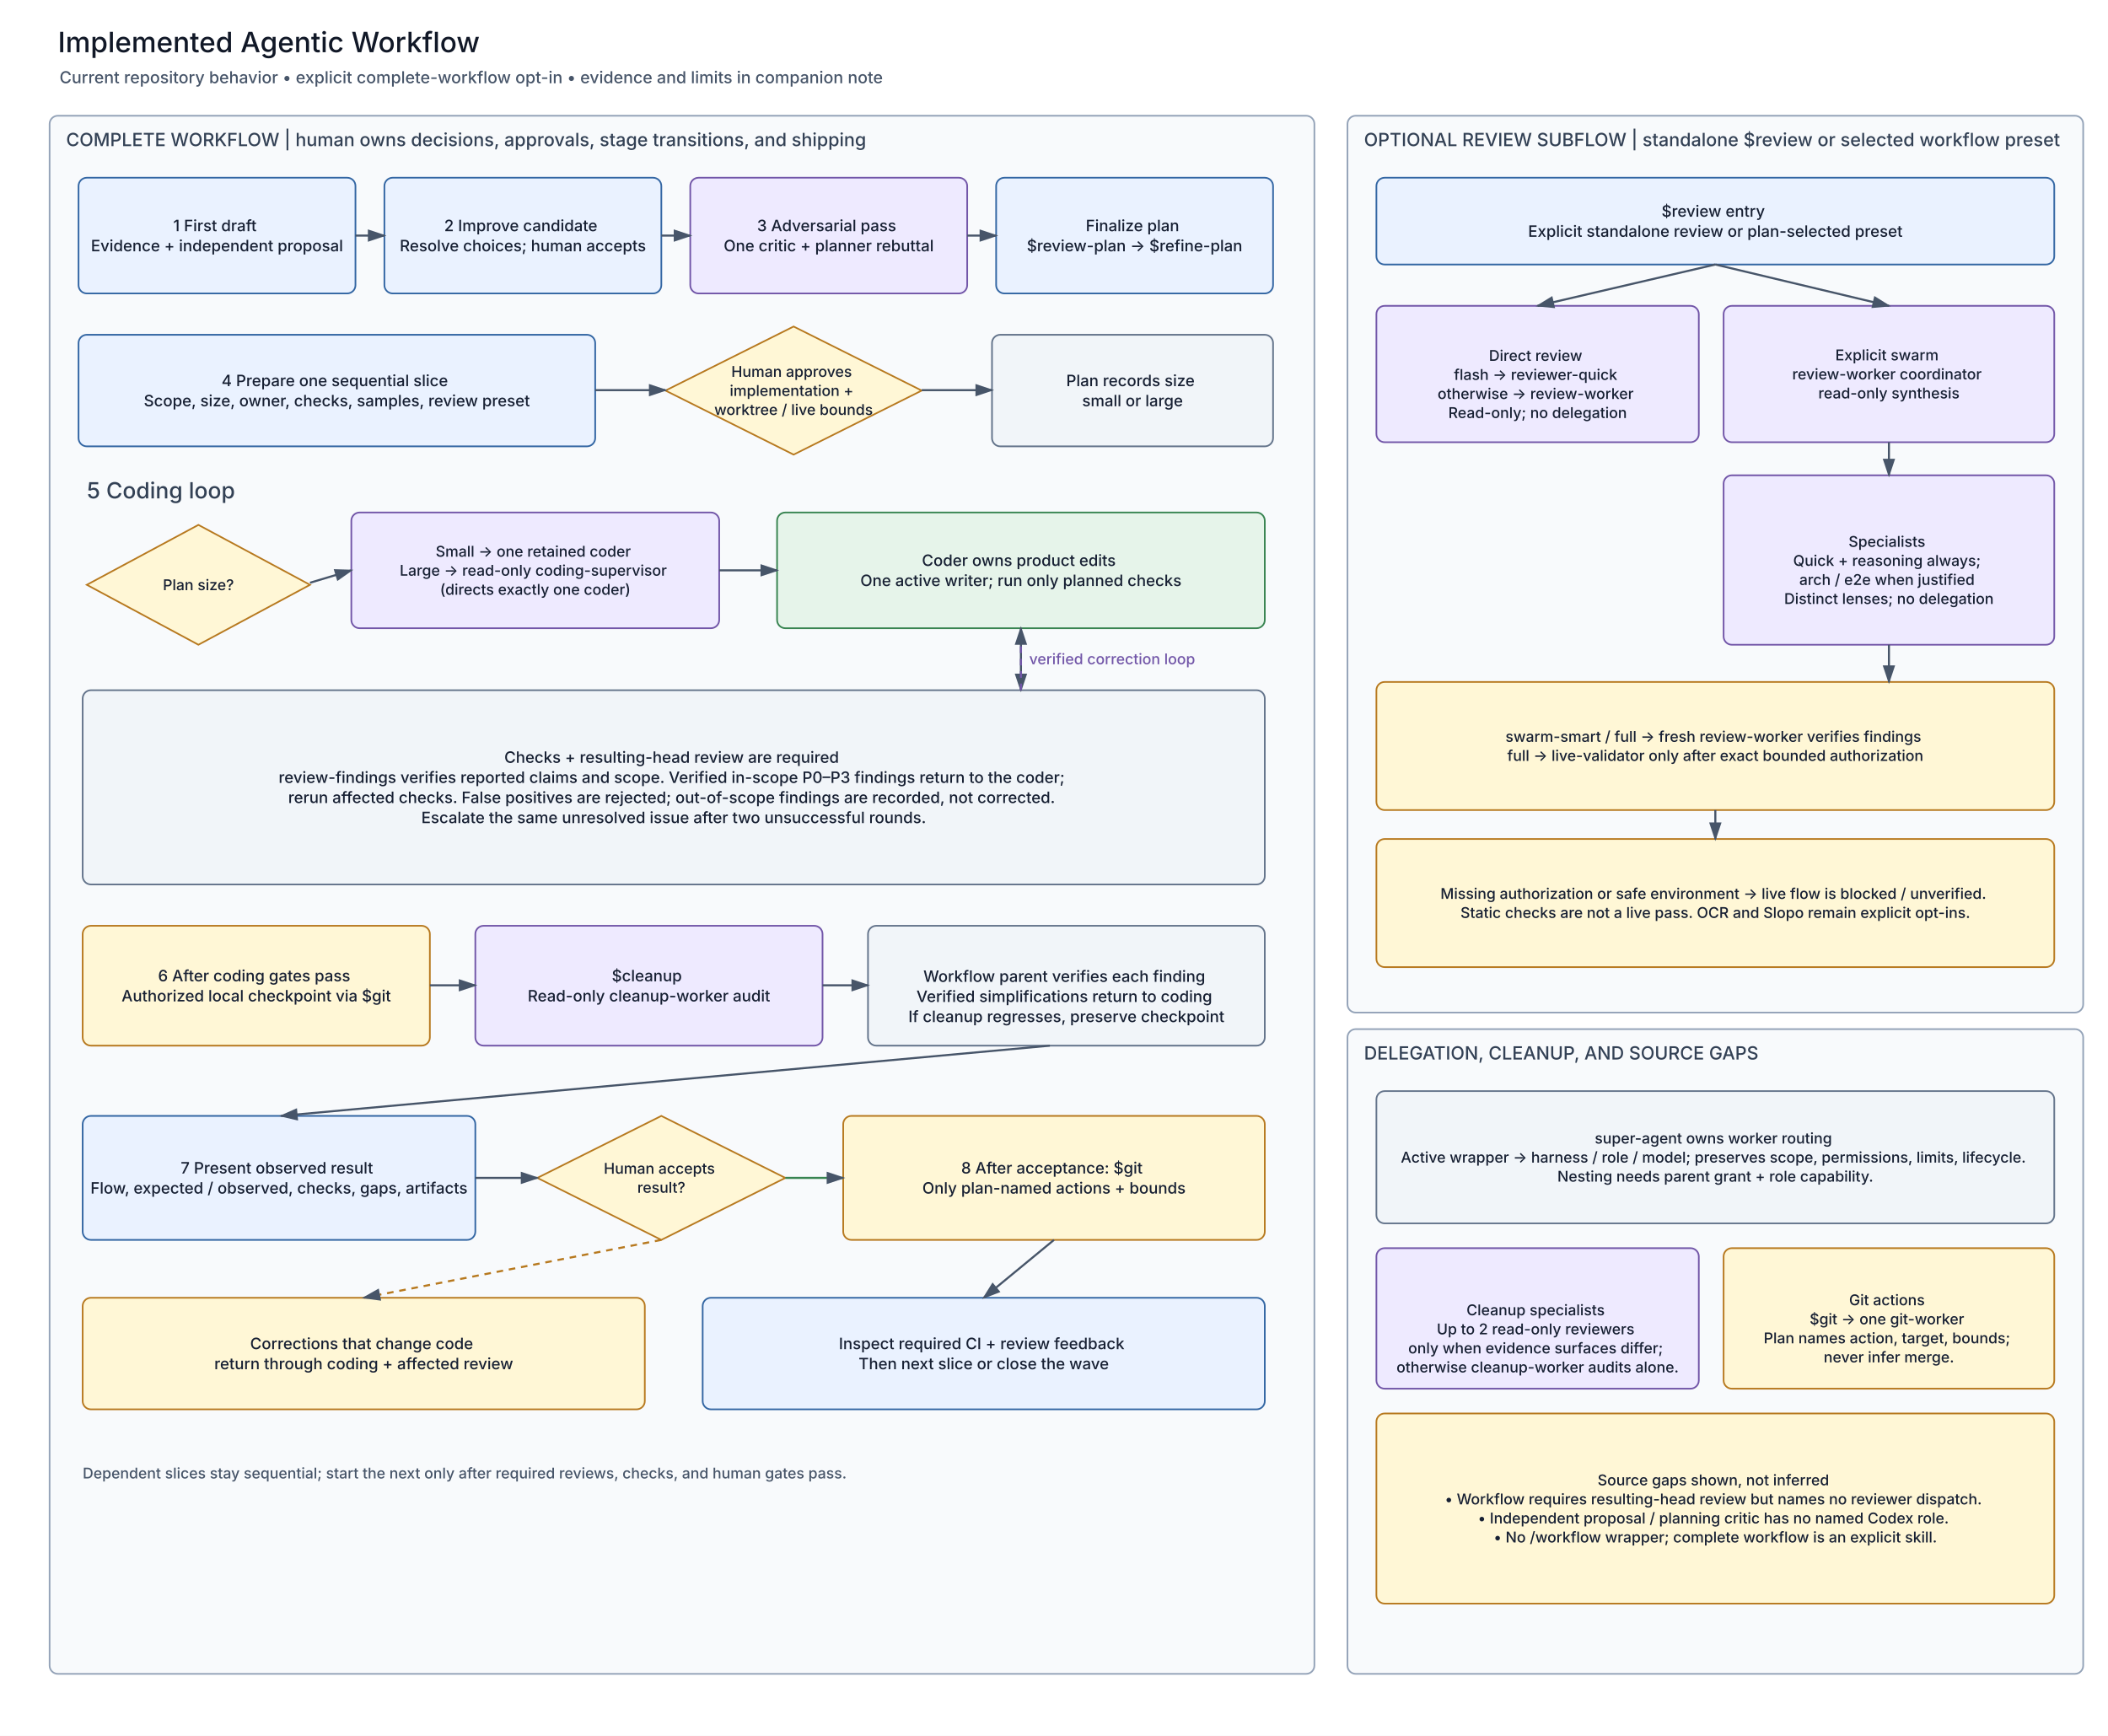
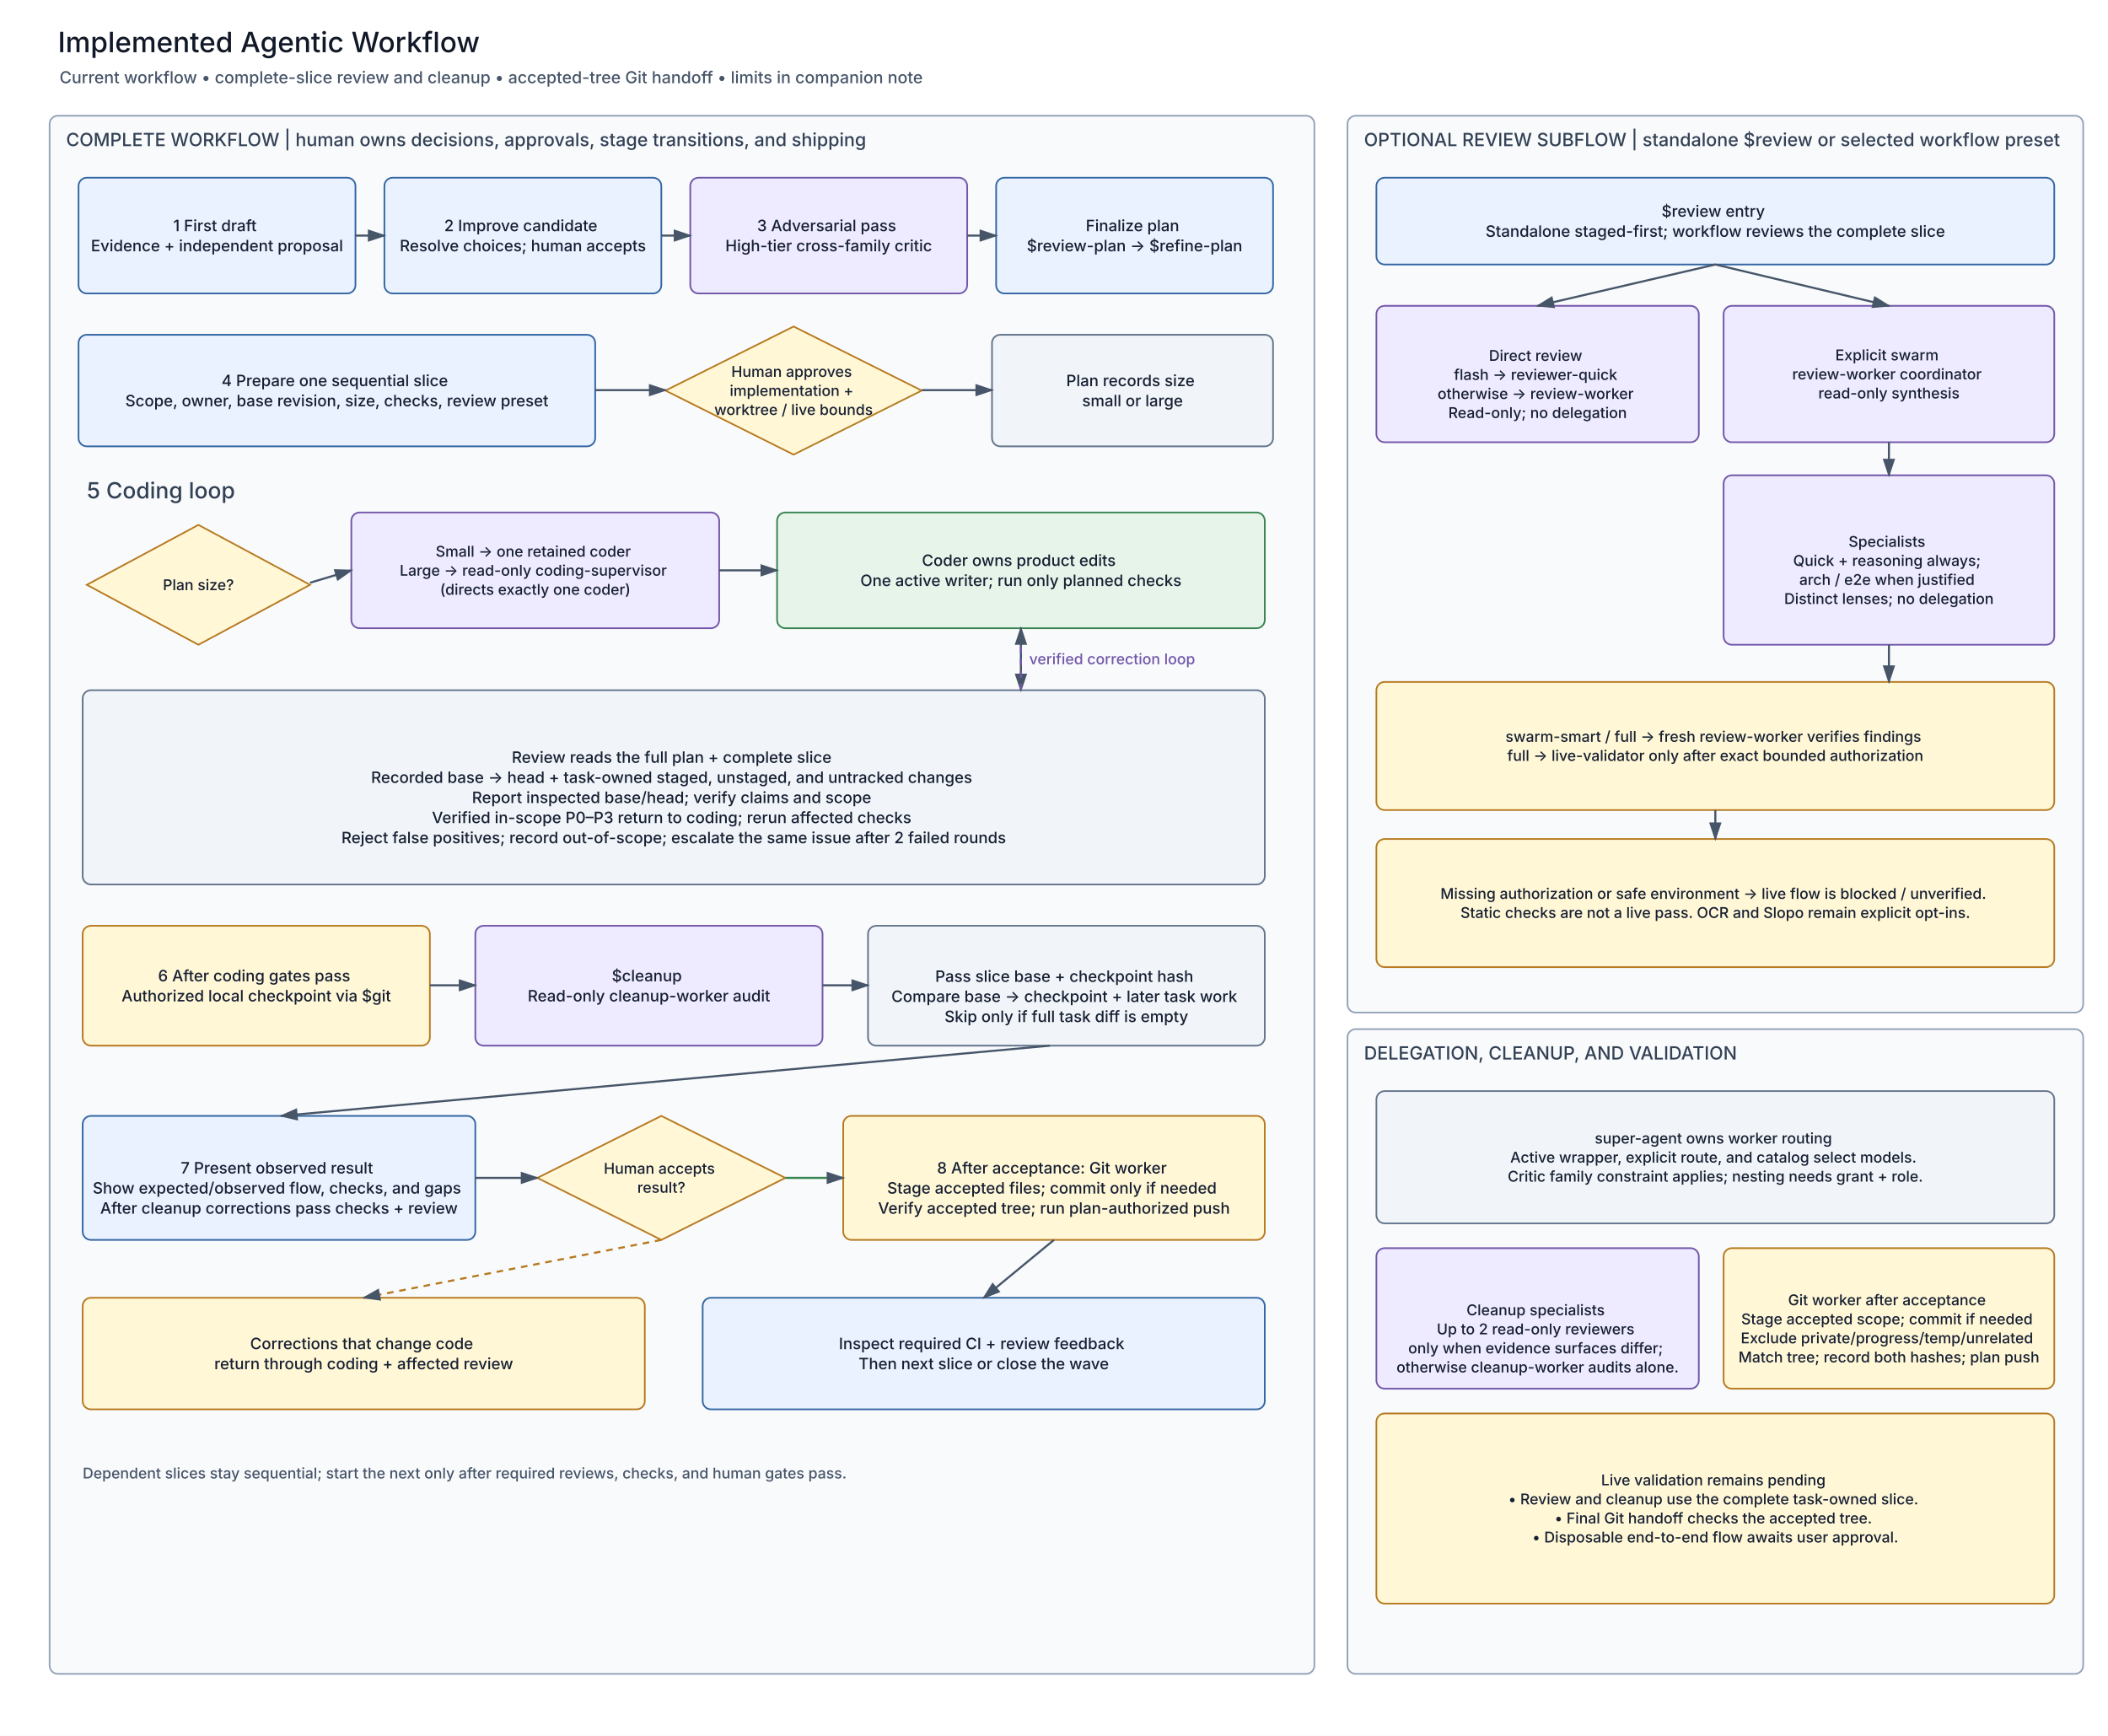
<svg xmlns="http://www.w3.org/2000/svg" width="2550" height="2100" viewBox="0 0 2550 2100">
  <rect width="100%" height="100%" fill="#fff" />
  <defs>
    <marker id="arrow" markerWidth="10" markerHeight="10" refX="8" refY="3" orient="auto" markerUnits="strokeWidth">
      <path d="M0,0 L0,6 L9,3 z" fill="#475569" />
    </marker>
  </defs>
  <rect x="60" y="140" width="1530" height="1885" rx="10" fill="#f8fafc" stroke="#94a3b8" stroke-width="2" />
  <rect x="1630" y="140" width="890" height="1085" rx="10" fill="#f8fafc" stroke="#94a3b8" stroke-width="2" />
  <rect x="1630" y="1245" width="890" height="780" rx="10" fill="#f8fafc" stroke="#94a3b8" stroke-width="2" />
  <rect x="95" y="215" width="335" height="140" rx="10" fill="#eaf2ff" stroke="#3366a3" stroke-width="2" />
  <rect x="465" y="215" width="335" height="140" rx="10" fill="#eaf2ff" stroke="#3366a3" stroke-width="2" />
  <rect x="835" y="215" width="335" height="140" rx="10" fill="#eeeaff" stroke="#7256a8" stroke-width="2" />
  <rect x="1205" y="215" width="335" height="140" rx="10" fill="#eaf2ff" stroke="#3366a3" stroke-width="2" />
  <rect x="95" y="405" width="625" height="135" rx="10" fill="#eaf2ff" stroke="#3366a3" stroke-width="2" />
  <polygon points="960.0,395 1115,472.5 960.0,550 805,472.5" fill="#fff7d6" stroke="#b7791f" stroke-width="2" />
  <rect x="1200" y="405" width="340" height="135" rx="10" fill="#f1f5f9" stroke="#64748b" stroke-width="2" />
  <polygon points="240.0,635 375,707.5 240.0,780 105,707.5" fill="#fff7d6" stroke="#b7791f" stroke-width="2" />
  <rect x="425" y="620" width="445" height="140" rx="10" fill="#eeeaff" stroke="#7256a8" stroke-width="2" />
  <rect x="940" y="620" width="590" height="140" rx="10" fill="#e6f4ea" stroke="#388451" stroke-width="2" />
  <rect x="100" y="835" width="1430" height="235" rx="10" fill="#f1f5f9" stroke="#64748b" stroke-width="2" />
  <rect x="100" y="1120" width="420" height="145" rx="10" fill="#fff7d6" stroke="#b7791f" stroke-width="2" />
  <rect x="575" y="1120" width="420" height="145" rx="10" fill="#eeeaff" stroke="#7256a8" stroke-width="2" />
  <rect x="1050" y="1120" width="480" height="145" rx="10" fill="#f1f5f9" stroke="#64748b" stroke-width="2" />
  <rect x="100" y="1350" width="475" height="150" rx="10" fill="#eaf2ff" stroke="#3366a3" stroke-width="2" />
  <polygon points="800.0,1350 950,1425.0 800.0,1500 650,1425.0" fill="#fff7d6" stroke="#b7791f" stroke-width="2" />
  <rect x="1020" y="1350" width="510" height="150" rx="10" fill="#fff7d6" stroke="#b7791f" stroke-width="2" />
  <rect x="100" y="1570" width="680" height="135" rx="10" fill="#fff7d6" stroke="#b7791f" stroke-width="2" />
  <rect x="850" y="1570" width="680" height="135" rx="10" fill="#eaf2ff" stroke="#3366a3" stroke-width="2" />
  <rect x="1665" y="215" width="820" height="105" rx="10" fill="#eaf2ff" stroke="#3366a3" stroke-width="2" />
  <rect x="1665" y="370" width="390" height="165" rx="10" fill="#eeeaff" stroke="#7256a8" stroke-width="2" />
  <rect x="2085" y="370" width="400" height="165" rx="10" fill="#eeeaff" stroke="#7256a8" stroke-width="2" />
  <rect x="2085" y="575" width="400" height="205" rx="10" fill="#eeeaff" stroke="#7256a8" stroke-width="2" />
  <rect x="1665" y="825" width="820" height="155" rx="10" fill="#fff7d6" stroke="#b7791f" stroke-width="2" />
  <rect x="1665" y="1015" width="820" height="155" rx="10" fill="#fff7d6" stroke="#b7791f" stroke-width="2" />
  <rect x="1665" y="1320" width="820" height="160" rx="10" fill="#f1f5f9" stroke="#64748b" stroke-width="2" />
  <rect x="1665" y="1510" width="390" height="170" rx="10" fill="#eeeaff" stroke="#7256a8" stroke-width="2" />
  <rect x="2085" y="1510" width="400" height="170" rx="10" fill="#fff7d6" stroke="#b7791f" stroke-width="2" />
  <rect x="1665" y="1710" width="820" height="230" rx="10" fill="#fff7d6" stroke="#b7791f" stroke-width="2" />
  <line x1="430" y1="285" x2="465" y2="285" stroke="#475569" stroke-width="2.5" marker-end="url(#arrow)" />
  <line x1="800" y1="285" x2="835" y2="285" stroke="#475569" stroke-width="2.5" marker-end="url(#arrow)" />
  <line x1="1170" y1="285" x2="1205" y2="285" stroke="#475569" stroke-width="2.5" marker-end="url(#arrow)" />
  <line x1="720" y1="472" x2="805" y2="472" stroke="#475569" stroke-width="2.5" marker-end="url(#arrow)" />
  <line x1="1115" y1="472" x2="1200" y2="472" stroke="#475569" stroke-width="2.5" marker-end="url(#arrow)" />
  <line x1="375" y1="705" x2="425" y2="690" stroke="#475569" stroke-width="2.5" marker-end="url(#arrow)" />
  <line x1="870" y1="690" x2="940" y2="690" stroke="#475569" stroke-width="2.5" marker-end="url(#arrow)" />
  <line x1="1235" y1="760" x2="1235" y2="835" stroke="#475569" stroke-width="2.5" marker-end="url(#arrow)" />
  <line x1="1235" y1="835" x2="1235" y2="760" stroke="#7256a8" stroke-width="2.5" marker-end="url(#arrow)" stroke-dasharray="8 7" />
  <line x1="520" y1="1192" x2="575" y2="1192" stroke="#475569" stroke-width="2.5" marker-end="url(#arrow)" />
  <line x1="995" y1="1192" x2="1050" y2="1192" stroke="#475569" stroke-width="2.5" marker-end="url(#arrow)" />
  <line x1="1270" y1="1265" x2="340" y2="1350" stroke="#475569" stroke-width="2.5" marker-end="url(#arrow)" />
  <line x1="575" y1="1425" x2="650" y2="1425" stroke="#475569" stroke-width="2.5" marker-end="url(#arrow)" />
  <line x1="950" y1="1425" x2="1020" y2="1425" stroke="#388451" stroke-width="2.5" marker-end="url(#arrow)" />
  <line x1="800" y1="1500" x2="440" y2="1570" stroke="#b7791f" stroke-width="2.5" marker-end="url(#arrow)" stroke-dasharray="8 7" />
  <line x1="1275" y1="1500" x2="1190" y2="1570" stroke="#475569" stroke-width="2.5" marker-end="url(#arrow)" />
  <line x1="2075" y1="320" x2="1860" y2="370" stroke="#475569" stroke-width="2.5" marker-end="url(#arrow)" />
  <line x1="2075" y1="320" x2="2285" y2="370" stroke="#475569" stroke-width="2.5" marker-end="url(#arrow)" />
  <line x1="2285" y1="535" x2="2285" y2="575" stroke="#475569" stroke-width="2.5" marker-end="url(#arrow)" />
  <line x1="2285" y1="780" x2="2285" y2="825" stroke="#475569" stroke-width="2.5" marker-end="url(#arrow)" />
  <line x1="2075" y1="980" x2="2075" y2="1015" stroke="#475569" stroke-width="2.5" marker-end="url(#arrow)" />
  <text x="70" y="63.19" text-anchor="start" font-family="Inter, Arial, sans-serif" font-size="34" font-weight="500" fill="#111827">
    <tspan x="70" dy="0">Implemented Agentic Workflow</tspan>
  </text>
  <text x="72" y="100.7" text-anchor="start" font-family="Inter, Arial, sans-serif" font-size="20" font-weight="500" fill="#475569">
-     <tspan x="72" dy="0">Current repository behavior • explicit complete-workflow opt-in • evidence and limits in companion note</tspan>
+     <tspan x="72" dy="0">Current workflow • complete-slice review and cleanup • accepted-tree Git handoff • limits in companion note</tspan>
  </text>
  <text x="80" y="176.77" text-anchor="start" font-family="Inter, Arial, sans-serif" font-size="22" font-weight="500" fill="#334155">
    <tspan x="80" dy="0">COMPLETE WORKFLOW  |  human owns decisions, approvals, stage transitions, and shipping</tspan>
  </text>
  <text x="1650" y="176.77" text-anchor="start" font-family="Inter, Arial, sans-serif" font-size="22" font-weight="500" fill="#334155">
    <tspan x="1650" dy="0">OPTIONAL REVIEW SUBFLOW  |  standalone $review or selected workflow preset</tspan>
  </text>
  <text x="1650" y="1281.77" text-anchor="start" font-family="Inter, Arial, sans-serif" font-size="22" font-weight="500" fill="#334155">
-     <tspan x="1650" dy="0">DELEGATION, CLEANUP, AND SOURCE GAPS</tspan>
+     <tspan x="1650" dy="0">DELEGATION, CLEANUP, AND VALIDATION</tspan>
  </text>
  <text x="262.5" y="279.68" text-anchor="middle" font-family="Inter, Arial, sans-serif" font-size="19" font-weight="500" fill="#172033">
    <tspan x="262.5" dy="0">1  First draft</tspan>
    <tspan x="262.5" dy="24.32">Evidence + independent proposal</tspan>
  </text>
  <text x="632.5" y="279.68" text-anchor="middle" font-family="Inter, Arial, sans-serif" font-size="19" font-weight="500" fill="#172033">
    <tspan x="632.5" dy="0">2  Improve candidate</tspan>
    <tspan x="632.5" dy="24.32">Resolve choices; human accepts</tspan>
  </text>
  <text x="1002.5" y="279.68" text-anchor="middle" font-family="Inter, Arial, sans-serif" font-size="19" font-weight="500" fill="#172033">
    <tspan x="1002.5" dy="0">3  Adversarial pass</tspan>
-     <tspan x="1002.5" dy="24.32">One critic + planner rebuttal</tspan>
+     <tspan x="1002.5" dy="24.32">High-tier cross-family critic</tspan>
  </text>
  <text x="1372.5" y="279.68" text-anchor="middle" font-family="Inter, Arial, sans-serif" font-size="19" font-weight="500" fill="#172033">
    <tspan x="1372.5" dy="0">Finalize plan</tspan>
    <tspan x="1372.5" dy="24.32">$review-plan → $refine-plan</tspan>
  </text>
  <text x="407.5" y="467.18" text-anchor="middle" font-family="Inter, Arial, sans-serif" font-size="19" font-weight="500" fill="#172033">
    <tspan x="407.5" dy="0">4  Prepare one sequential slice</tspan>
-     <tspan x="407.5" dy="24.32">Scope, size, owner, checks, samples, review preset</tspan>
+     <tspan x="407.5" dy="24.32">Scope, owner, base revision, size, checks, review preset</tspan>
  </text>
  <text x="960.0" y="455.94" text-anchor="middle" font-family="Inter, Arial, sans-serif" font-size="18" font-weight="500" fill="#172033">
    <tspan x="960.0" dy="0">Human approves</tspan>
    <tspan x="960.0" dy="23.04">implementation +</tspan>
    <tspan x="960.0" dy="23.04">worktree / live bounds</tspan>
  </text>
  <text x="1370.0" y="467.18" text-anchor="middle" font-family="Inter, Arial, sans-serif" font-size="19" font-weight="500" fill="#172033">
    <tspan x="1370.0" dy="0">Plan records size</tspan>
    <tspan x="1370.0" dy="24.32">small or large</tspan>
  </text>
  <text x="105" y="602.945" text-anchor="start" font-family="Inter, Arial, sans-serif" font-size="27" font-weight="500" fill="#334155">
    <tspan x="105" dy="0">5  Coding loop</tspan>
  </text>
  <text x="240.0" y="713.98" text-anchor="middle" font-family="Inter, Arial, sans-serif" font-size="18" font-weight="500" fill="#172033">
    <tspan x="240.0" dy="0">Plan size?</tspan>
  </text>
  <text x="647.5" y="673.44" text-anchor="middle" font-family="Inter, Arial, sans-serif" font-size="18" font-weight="500" fill="#172033">
    <tspan x="647.5" dy="0">Small → one retained coder</tspan>
    <tspan x="647.5" dy="23.04">Large → read-only coding-supervisor</tspan>
    <tspan x="647.5" dy="23.04">(directs exactly one coder)</tspan>
  </text>
  <text x="1235.0" y="684.68" text-anchor="middle" font-family="Inter, Arial, sans-serif" font-size="19" font-weight="500" fill="#172033">
    <tspan x="1235.0" dy="0">Coder owns product edits</tspan>
    <tspan x="1235.0" dy="24.32">One active writer; run only planned checks</tspan>
  </text>
  <text x="815.0" y="922.86" text-anchor="middle" font-family="Inter, Arial, sans-serif" font-size="19" font-weight="500" fill="#172033">
-     <tspan x="815.0" dy="0">Checks + resulting-head review are required</tspan>
-     <tspan x="815.0" dy="24.32">review-findings verifies reported claims and scope. Verified in-scope P0–P3 findings return to the coder;</tspan>
-     <tspan x="815.0" dy="24.32">rerun affected checks. False positives are rejected; out-of-scope findings are recorded, not corrected.</tspan>
-     <tspan x="815.0" dy="24.32">Escalate the same unresolved issue after two unsuccessful rounds.</tspan>
+     <tspan x="815.0" dy="0">Review reads the full plan + complete slice</tspan>
+     <tspan x="815.0" dy="24.32">Recorded base → head + task-owned staged, unstaged, and untracked changes</tspan>
+     <tspan x="815.0" dy="24.32">Report inspected base/head; verify claims and scope</tspan>
+     <tspan x="815.0" dy="24.32">Verified in-scope P0–P3 return to coding; rerun affected checks</tspan>
+     <tspan x="815.0" dy="24.32">Reject false positives; record out-of-scope; escalate the same issue after 2 failed rounds</tspan>
  </text>
  <text x="1245" y="803.63" text-anchor="start" font-family="Inter, Arial, sans-serif" font-size="18" font-weight="500" fill="#7256a8">
    <tspan x="1245" dy="0">verified correction loop</tspan>
  </text>
  <text x="310.0" y="1187.18" text-anchor="middle" font-family="Inter, Arial, sans-serif" font-size="19" font-weight="500" fill="#172033">
    <tspan x="310.0" dy="0">6  After coding gates pass</tspan>
    <tspan x="310.0" dy="24.32">Authorized local checkpoint via $git</tspan>
  </text>
  <text x="785.0" y="1187.18" text-anchor="middle" font-family="Inter, Arial, sans-serif" font-size="19" font-weight="500" fill="#172033">
    <tspan x="785.0" dy="0">$cleanup</tspan>
    <tspan x="785.0" dy="24.32">Read-only cleanup-worker audit</tspan>
  </text>
  <text x="1290.0" y="1187.845" text-anchor="middle" font-family="Inter, Arial, sans-serif" font-size="19" font-weight="500" fill="#172033">
-     <tspan x="1290.0" dy="0">Workflow parent verifies each finding</tspan>
-     <tspan x="1290.0" dy="24.32">Verified simplifications return to coding</tspan>
-     <tspan x="1290.0" dy="24.32">If cleanup regresses, preserve checkpoint</tspan>
+     <tspan x="1290.0" dy="0">Pass slice base + checkpoint hash</tspan>
+     <tspan x="1290.0" dy="24.32">Compare base → checkpoint + later task work</tspan>
+     <tspan x="1290.0" dy="24.32">Skip only if full task diff is empty</tspan>
  </text>
  <text x="337.5" y="1419.68" text-anchor="middle" font-family="Inter, Arial, sans-serif" font-size="19" font-weight="500" fill="#172033">
    <tspan x="337.5" dy="0">7  Present observed result</tspan>
-     <tspan x="337.5" dy="24.32">Flow, expected / observed, checks, gaps, artifacts</tspan>
+     <tspan x="337.5" dy="24.32">Show expected/observed flow, checks, and gaps</tspan>
+     <tspan x="337.5" dy="24.32">After cleanup corrections pass checks + review</tspan>
  </text>
  <text x="800.0" y="1419.96" text-anchor="middle" font-family="Inter, Arial, sans-serif" font-size="18" font-weight="500" fill="#172033">
    <tspan x="800.0" dy="0">Human accepts</tspan>
    <tspan x="800.0" dy="23.04">result?</tspan>
  </text>
  <text x="1275.0" y="1419.68" text-anchor="middle" font-family="Inter, Arial, sans-serif" font-size="19" font-weight="500" fill="#172033">
-     <tspan x="1275.0" dy="0">8  After acceptance: $git</tspan>
-     <tspan x="1275.0" dy="24.32">Only plan-named actions + bounds</tspan>
+     <tspan x="1275.0" dy="0">8  After acceptance: Git worker</tspan>
+     <tspan x="1275.0" dy="24.32">Stage accepted files; commit only if needed</tspan>
+     <tspan x="1275.0" dy="24.32">Verify accepted tree; run plan-authorized push</tspan>
  </text>
  <text x="440.0" y="1632.18" text-anchor="middle" font-family="Inter, Arial, sans-serif" font-size="19" font-weight="500" fill="#172033">
    <tspan x="440.0" dy="0">Corrections that change code</tspan>
    <tspan x="440.0" dy="24.32">return through coding + affected review</tspan>
  </text>
  <text x="1190.0" y="1632.18" text-anchor="middle" font-family="Inter, Arial, sans-serif" font-size="19" font-weight="500" fill="#172033">
    <tspan x="1190.0" dy="0">Inspect required CI + review feedback</tspan>
    <tspan x="1190.0" dy="24.32">Then next slice or close the wave</tspan>
  </text>
  <text x="100" y="1788.63" text-anchor="start" font-family="Inter, Arial, sans-serif" font-size="18" font-weight="500" fill="#475569">
    <tspan x="100" dy="0">Dependent slices stay sequential; start the next only after required reviews, checks, and human gates pass.</tspan>
  </text>
  <text x="2075.0" y="262.18" text-anchor="middle" font-family="Inter, Arial, sans-serif" font-size="19" font-weight="500" fill="#172033">
    <tspan x="2075.0" dy="0">$review entry</tspan>
-     <tspan x="2075.0" dy="24.32">Explicit standalone review or plan-selected preset</tspan>
+     <tspan x="2075.0" dy="24.32">Standalone staged-first; workflow reviews the complete slice</tspan>
  </text>
  <text x="1860.0" y="436.57" text-anchor="middle" font-family="Inter, Arial, sans-serif" font-size="18" font-weight="500" fill="#172033">
    <tspan x="1860.0" dy="0">Direct review</tspan>
    <tspan x="1860.0" dy="23.04">flash → reviewer-quick</tspan>
    <tspan x="1860.0" dy="23.04">otherwise → review-worker</tspan>
    <tspan x="1860.0" dy="23.04">Read-only; no delegation</tspan>
  </text>
  <text x="2285.0" y="435.94" text-anchor="middle" font-family="Inter, Arial, sans-serif" font-size="18" font-weight="500" fill="#172033">
    <tspan x="2285.0" dy="0">Explicit swarm</tspan>
    <tspan x="2285.0" dy="23.04">review-worker coordinator</tspan>
    <tspan x="2285.0" dy="23.04">read-only synthesis</tspan>
  </text>
  <text x="2285.0" y="661.57" text-anchor="middle" font-family="Inter, Arial, sans-serif" font-size="18" font-weight="500" fill="#172033">
    <tspan x="2285.0" dy="0">Specialists</tspan>
    <tspan x="2285.0" dy="23.04">Quick + reasoning always;</tspan>
    <tspan x="2285.0" dy="23.04">arch / e2e when justified</tspan>
    <tspan x="2285.0" dy="23.04">Distinct lenses; no delegation</tspan>
  </text>
  <text x="2075.0" y="897.46" text-anchor="middle" font-family="Inter, Arial, sans-serif" font-size="18" font-weight="500" fill="#172033">
    <tspan x="2075.0" dy="0">swarm-smart / full → fresh review-worker verifies findings</tspan>
    <tspan x="2075.0" dy="23.04">full → live-validator only after exact bounded authorization</tspan>
  </text>
  <text x="2075.0" y="1087.46" text-anchor="middle" font-family="Inter, Arial, sans-serif" font-size="18" font-weight="500" fill="#172033">
    <tspan x="2075.0" dy="0">Missing authorization or safe environment → live flow is blocked / unverified.</tspan>
    <tspan x="2075.0" dy="23.04">Static checks are not a live pass. OCR and Slopo remain explicit opt-ins.</tspan>
  </text>
  <text x="2075.0" y="1383.44" text-anchor="middle" font-family="Inter, Arial, sans-serif" font-size="18" font-weight="500" fill="#172033">
    <tspan x="2075.0" dy="0">super-agent owns worker routing</tspan>
-     <tspan x="2075.0" dy="23.04">Active wrapper → harness / role / model; preserves scope, permissions, limits, lifecycle.</tspan>
-     <tspan x="2075.0" dy="23.04">Nesting needs parent grant + role capability.</tspan>
+     <tspan x="2075.0" dy="23.04">Active wrapper, explicit route, and catalog select models.</tspan>
+     <tspan x="2075.0" dy="23.04">Critic family constraint applies; nesting needs grant + role.</tspan>
  </text>
  <text x="1860.0" y="1591.22" text-anchor="middle" font-family="Inter, Arial, sans-serif" font-size="18" font-weight="500" fill="#172033">
    <tspan x="1860.0" dy="0">Cleanup specialists</tspan>
    <tspan x="1860.0" dy="23.04">Up to 2 read-only reviewers</tspan>
    <tspan x="1860.0" dy="23.04">only when evidence surfaces differ;</tspan>
    <tspan x="1860.0" dy="23.04">otherwise cleanup-worker audits alone.</tspan>
  </text>
  <text x="2285.0" y="1579.07" text-anchor="middle" font-family="Inter, Arial, sans-serif" font-size="18" font-weight="500" fill="#172033">
-     <tspan x="2285.0" dy="0">Git actions</tspan>
-     <tspan x="2285.0" dy="23.04">$git → one git-worker</tspan>
-     <tspan x="2285.0" dy="23.04">Plan names action, target, bounds;</tspan>
-     <tspan x="2285.0" dy="23.04">never infer merge.</tspan>
+     <tspan x="2285.0" dy="0">Git worker after acceptance</tspan>
+     <tspan x="2285.0" dy="23.04">Stage accepted scope; commit if needed</tspan>
+     <tspan x="2285.0" dy="23.04">Exclude private/progress/temp/unrelated</tspan>
+     <tspan x="2285.0" dy="23.04">Match tree; record both hashes; plan push</tspan>
  </text>
  <text x="2075.0" y="1796.92" text-anchor="middle" font-family="Inter, Arial, sans-serif" font-size="18" font-weight="500" fill="#172033">
-     <tspan x="2075.0" dy="0">Source gaps shown, not inferred</tspan>
-     <tspan x="2075.0" dy="23.04">• Workflow requires resulting-head review but names no reviewer dispatch.</tspan>
-     <tspan x="2075.0" dy="23.04">• Independent proposal / planning critic has no named Codex role.</tspan>
-     <tspan x="2075.0" dy="23.04">• No /workflow wrapper; complete workflow is an explicit skill.</tspan>
+     <tspan x="2075.0" dy="0">Live validation remains pending</tspan>
+     <tspan x="2075.0" dy="23.04">• Review and cleanup use the complete task-owned slice.</tspan>
+     <tspan x="2075.0" dy="23.04">• Final Git handoff checks the accepted tree.</tspan>
+     <tspan x="2075.0" dy="23.04">• Disposable end-to-end flow awaits user approval.</tspan>
  </text>
</svg>
